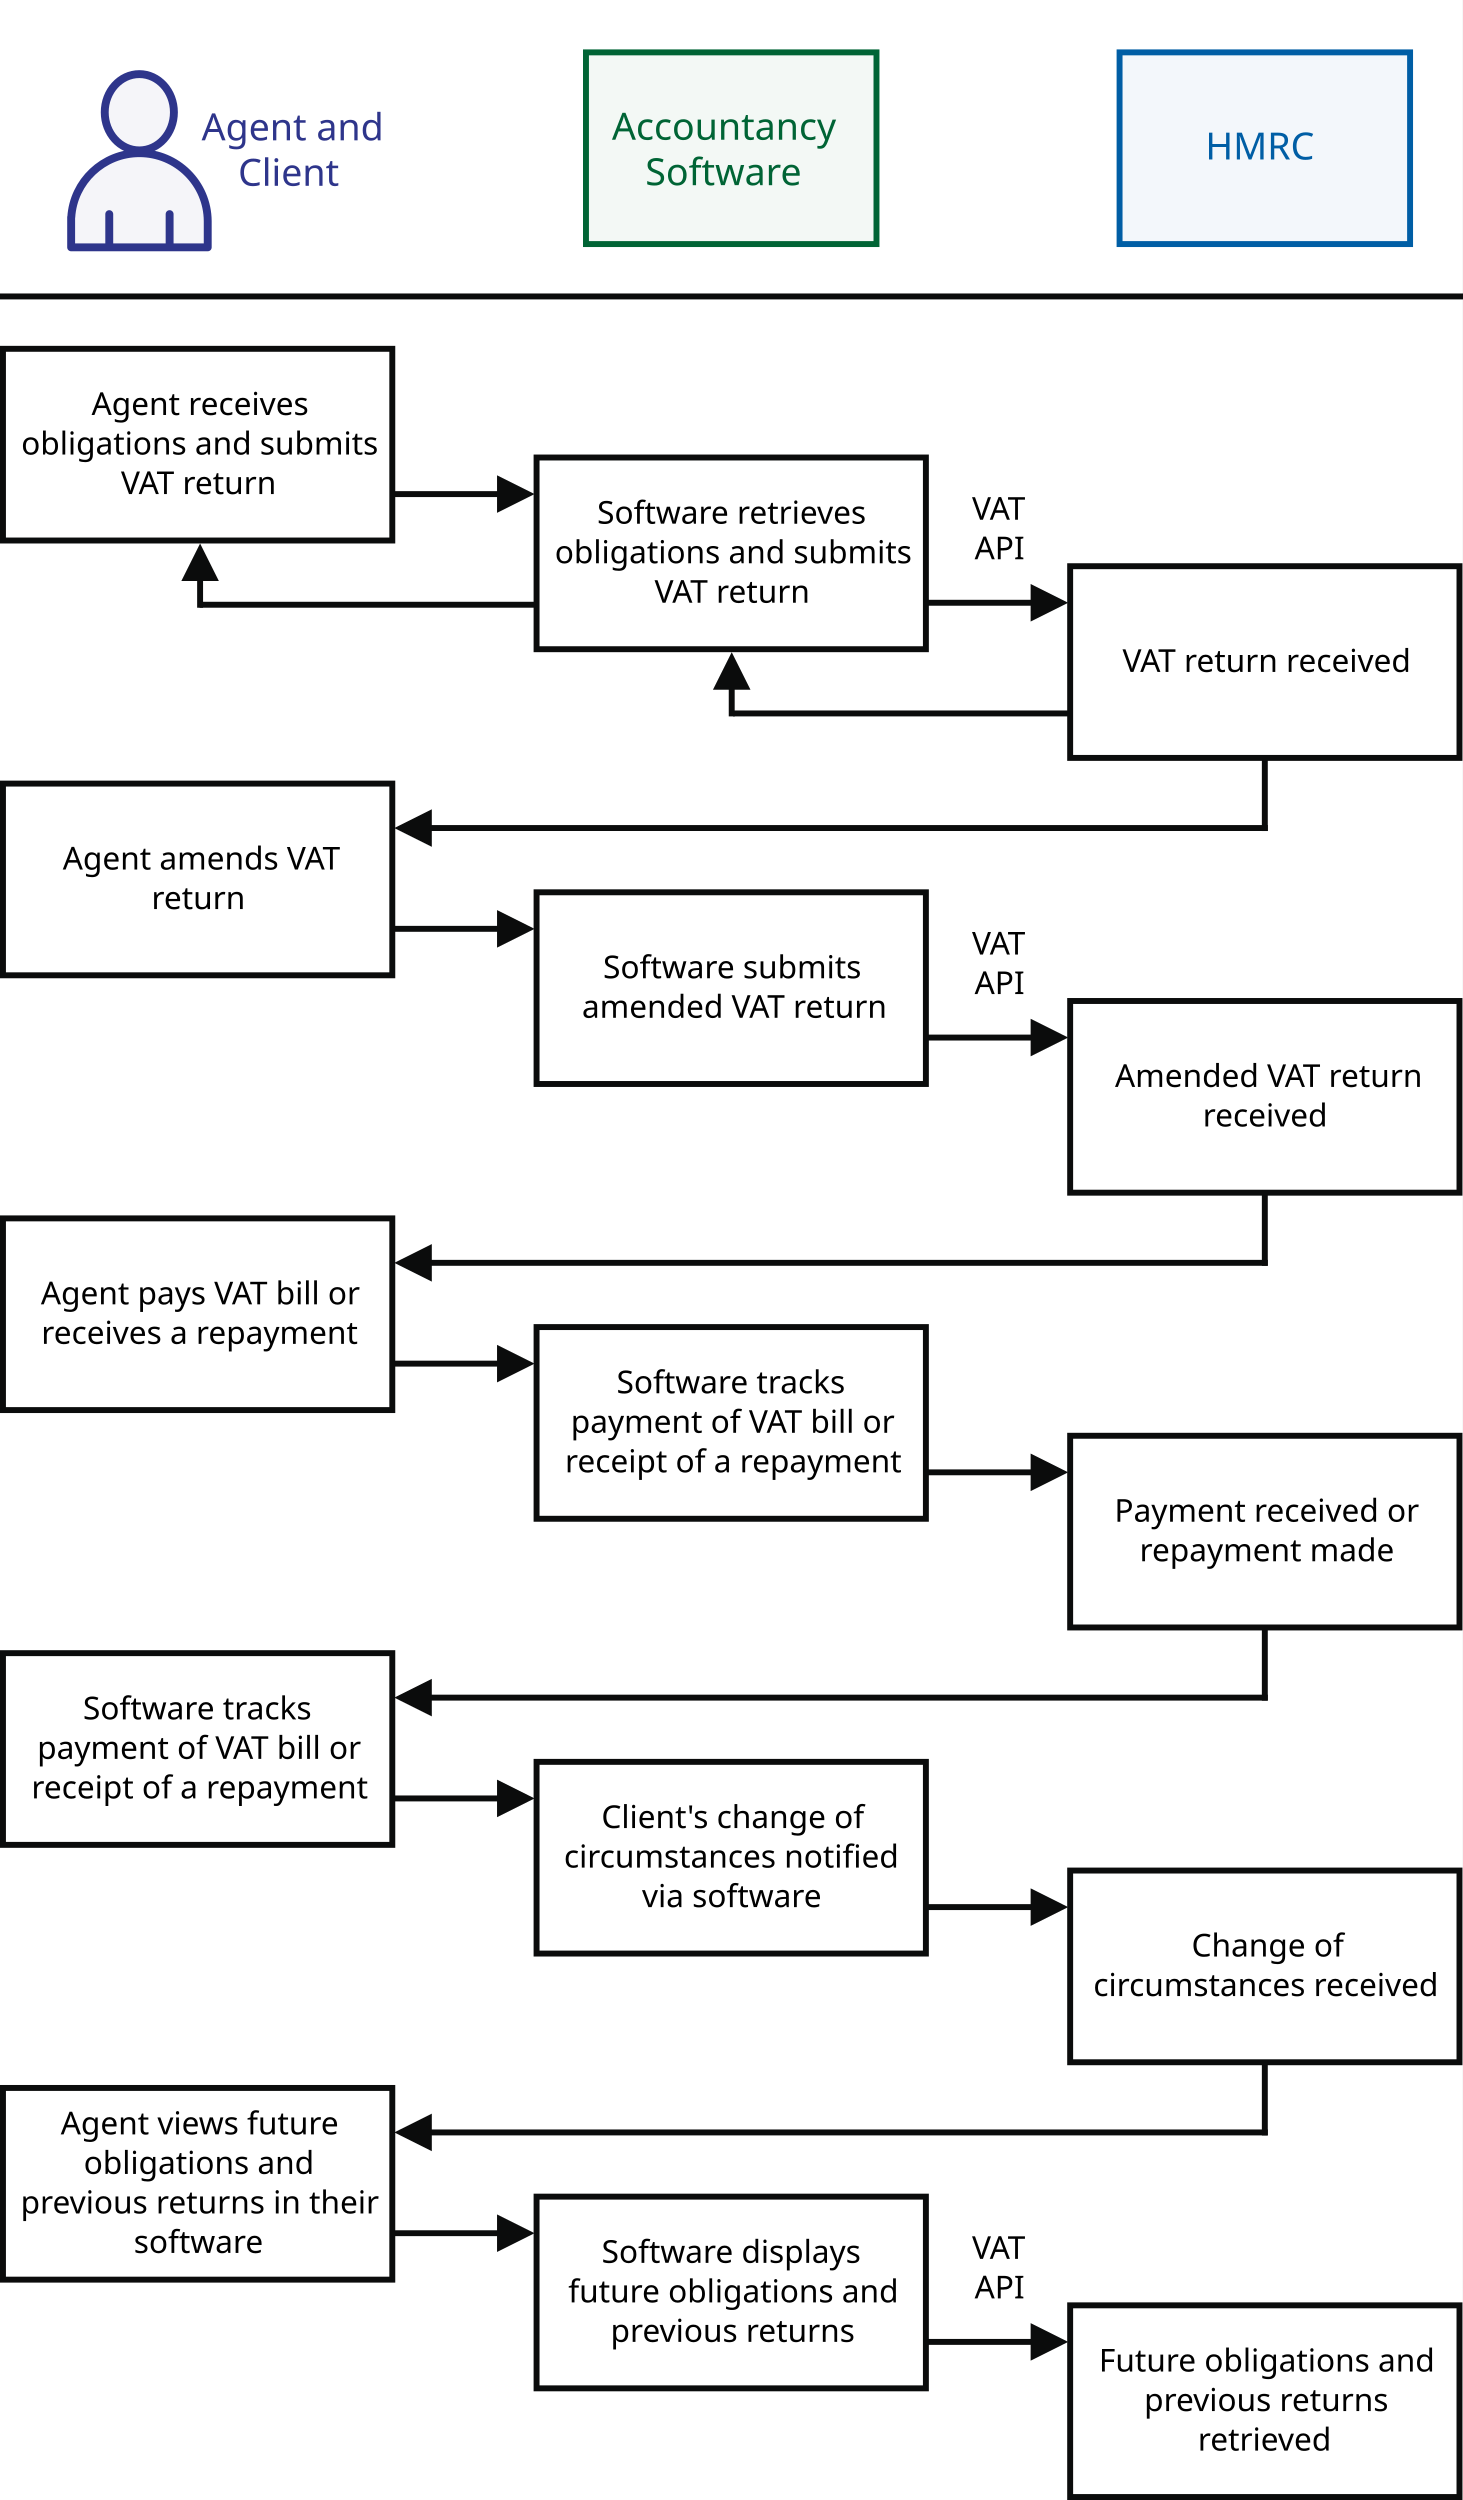
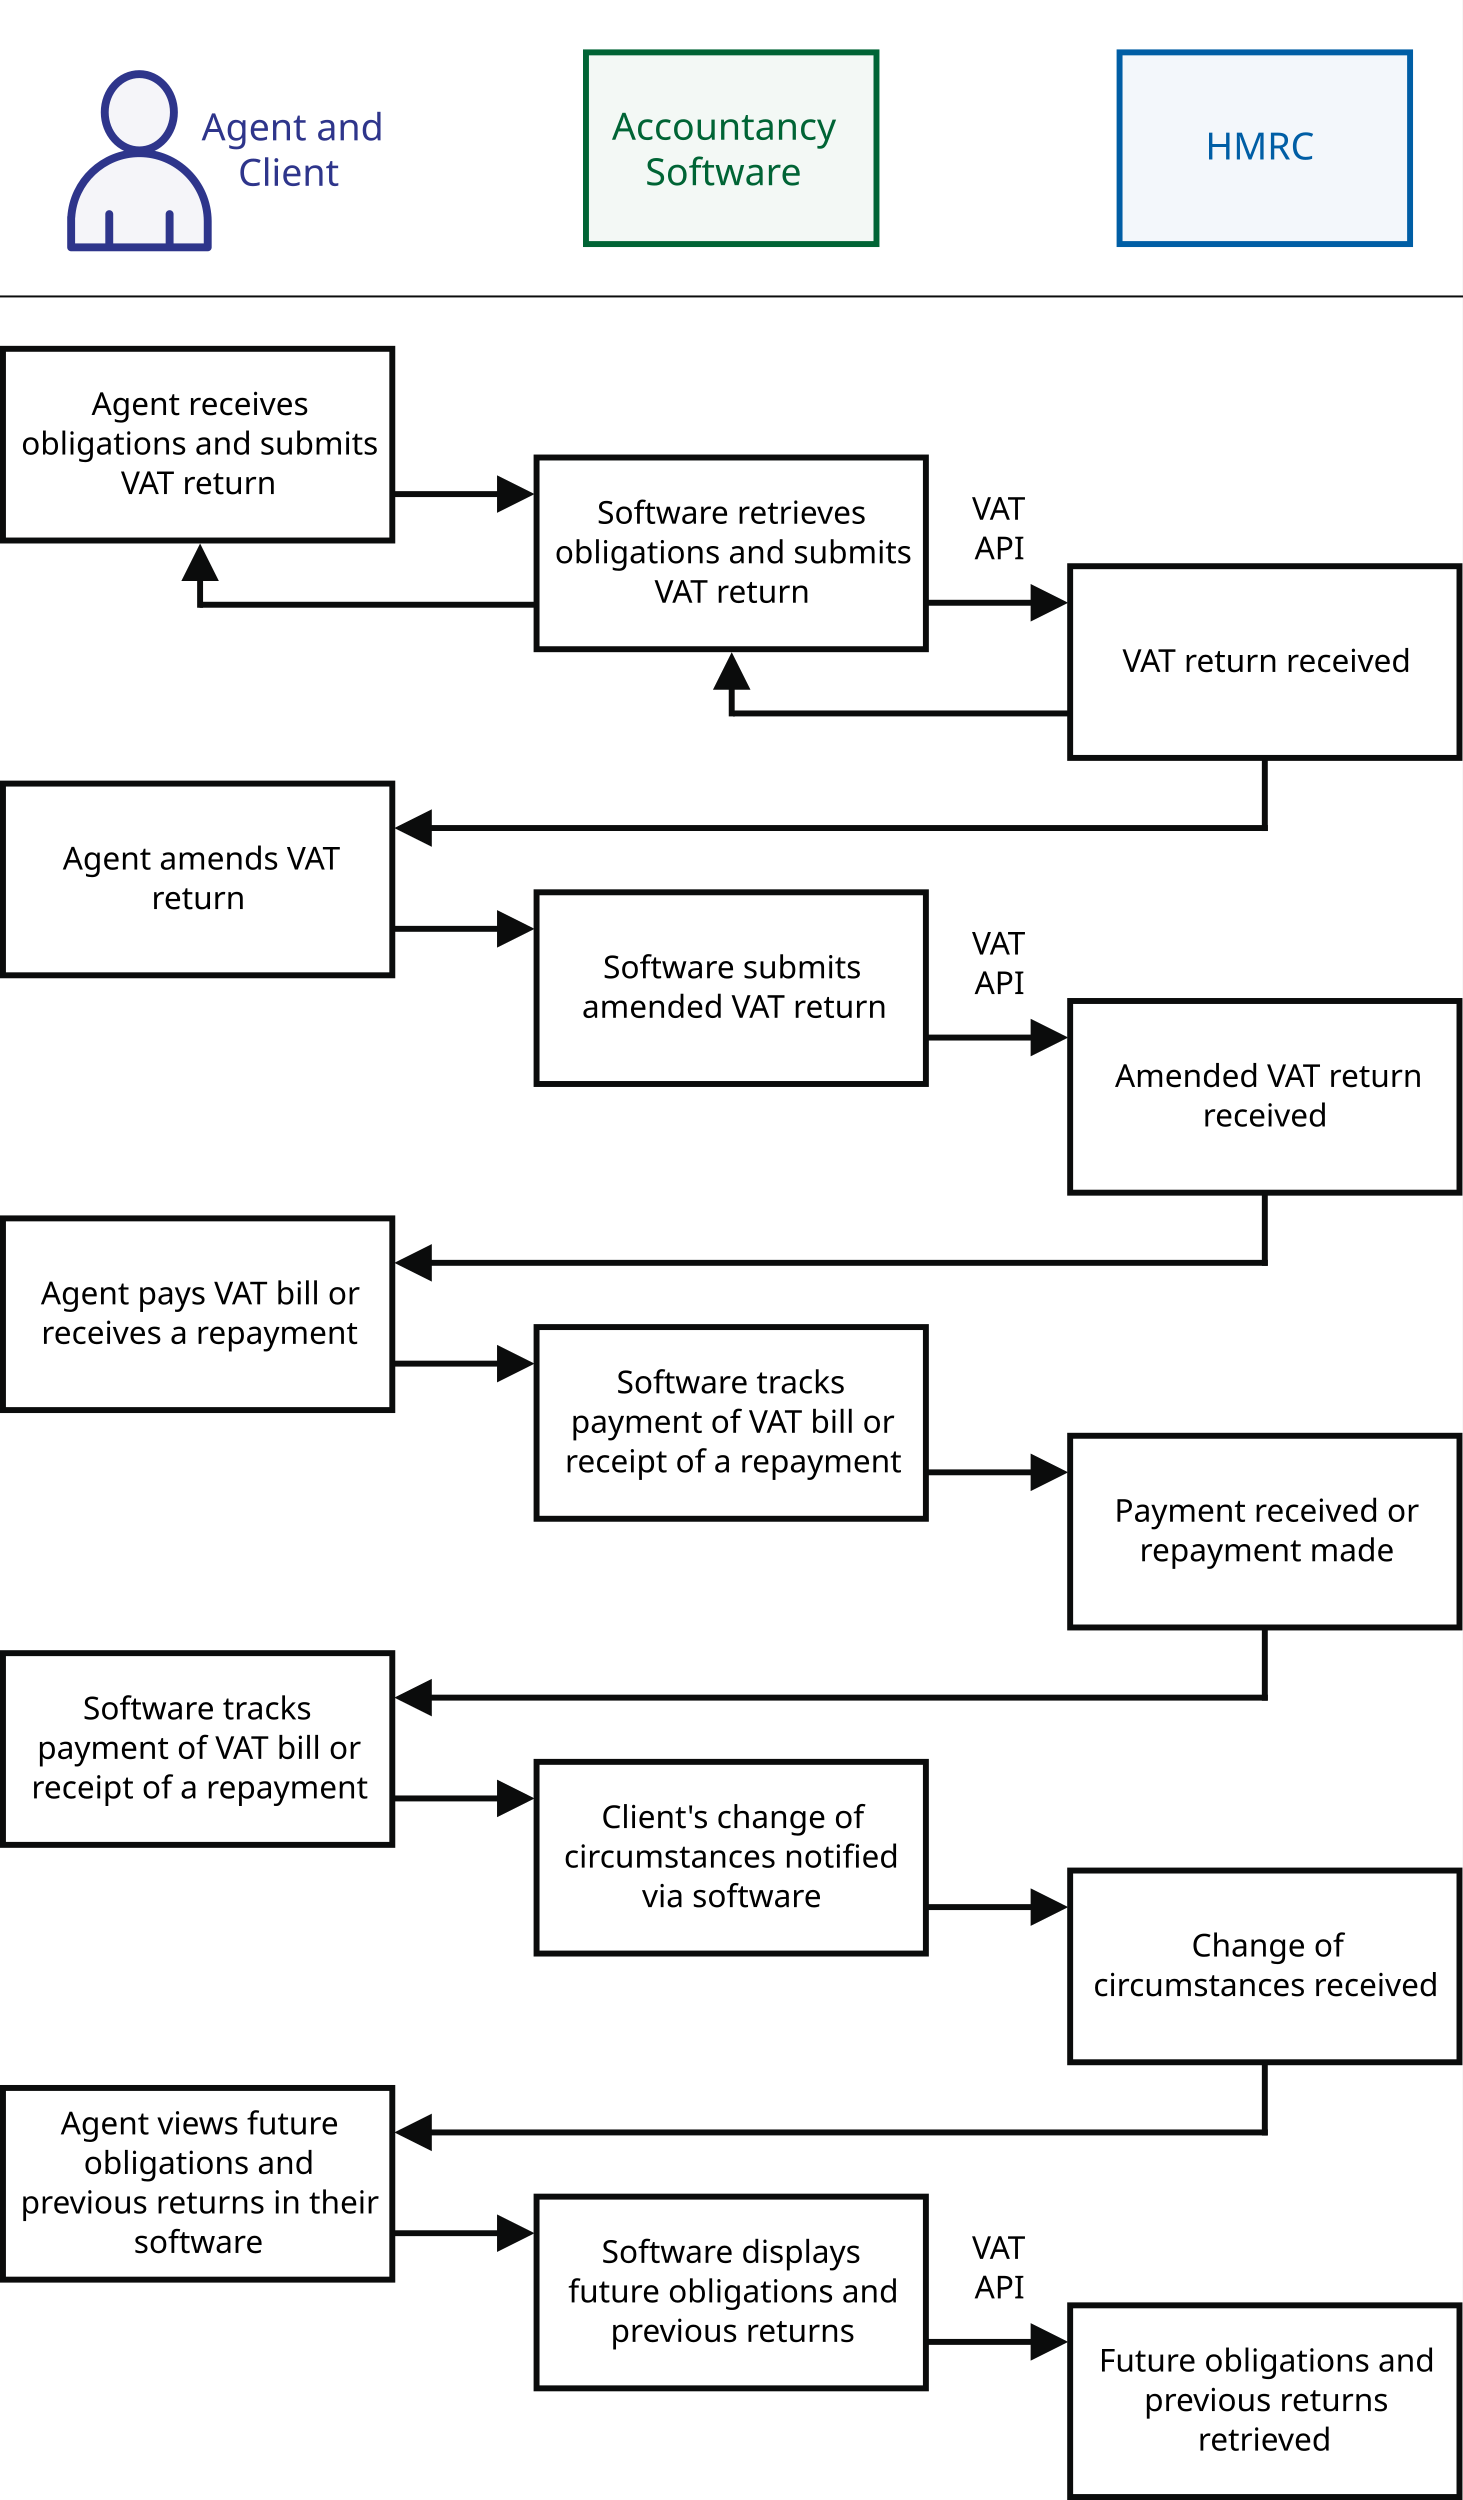
<svg xmlns="http://www.w3.org/2000/svg" width="740px" height="1265px" viewBox="0 0 740 1265" version="1.1">
  <g id="Active---agent" stroke="none" stroke-width="1" fill="none" fill-rule="evenodd">
    <rect fill="#FFFFFF" x="0" y="0" width="740" height="1265" />
    <g id="Agent-and-Client" transform="translate(38, 25)">
      <text font-family="FallingSkySeBd, Falling Sky" font-size="19" font-weight="500" line-spacing="23" fill="#2E358B">
        <tspan x="64" y="46">Agent and </tspan>
        <tspan x="82.478" y="69">Client</tspan>
      </text>
      <g id="Group-3" stroke-width="1" fill-rule="evenodd" transform="translate(0, 12)" stroke="#2E358B">
        <g id="Group" transform="translate(0, 0.5)" fill-rule="nonzero" stroke-width="4">
          <ellipse id="Oval" fill-opacity="0.05" fill="#2E358B" cx="32.5" cy="19.304" rx="17.5" ry="19.304" />
          <path d="M-1.934,72.394 C-0.818,54.31 14.203,40 32.555,40 C51.575,40 67.017,55.372 67.109,74.394 L67.109,80.02 L67.109,80.02 L67.109,87.647 L-2,87.647 L-2,72.394 L-1.934,72.394 Z" id="Combined-Shape" fill-opacity="0.05" fill="#2E358B" stroke-linejoin="round" />
          <path d="M17.282,70.846 L17.282,85.983" id="Line-12" stroke-linecap="round" />
          <path d="M47.827,70.846 L47.827,85.983" id="Line-12" stroke-linecap="round" />
        </g>
      </g>
    </g>
    <g id="Right-arrow" transform="translate(200, 249)" fill="#0B0C0C" fill-rule="nonzero">
      <path id="Line" d="M51.5,2.5 L-6.09575283e-16,2.5 L-1.5,2.5 L-1.5,-0.5 L6.09575283e-16,-0.5 L51.5,-0.5 L51.5,-8.5 L70.5,1 L51.5,10.5 L51.5,2.5 Z" />
    </g>
    <g id="Right-arrow" transform="translate(470, 304)" fill="#0B0C0C" fill-rule="nonzero">
      <path id="Line" d="M51.5,2.5 L-6.09575283e-16,2.5 L-1.5,2.5 L-1.5,-0.5 L6.09575283e-16,-0.5 L51.5,-0.5 L51.5,-8.5 L70.5,1 L51.5,10.5 L51.5,2.5 Z" />
    </g>
    <text id="VAT-API" font-family="FallingSkyMed, Falling Sky" font-size="16" font-weight="400" fill="#000000">
      <tspan x="491.848" y="263">VAT </tspan>
      <tspan x="493.144" y="283">API</tspan>
    </text>
    <g id="Right-arrow" transform="translate(200, 469)" fill="#0B0C0C" fill-rule="nonzero">
      <path id="Line" d="M51.5,2.5 L-6.09575283e-16,2.5 L-1.5,2.5 L-1.5,-0.5 L6.09575283e-16,-0.5 L51.5,-0.5 L51.5,-8.5 L70.5,1 L51.5,10.5 L51.5,2.5 Z" />
    </g>
    <g id="Right-arrow" transform="translate(470, 524)" fill="#0B0C0C" fill-rule="nonzero">
      <path id="Line" d="M51.5,2.5 L-6.09575283e-16,2.5 L-1.5,2.5 L-1.5,-0.5 L6.09575283e-16,-0.5 L51.5,-0.5 L51.5,-8.5 L70.5,1 L51.5,10.5 L51.5,2.5 Z" />
    </g>
    <path id="Line-4" d="M218.5,417.5 L640,417.5 L641.5,417.5 L641.5,420.5 L640,420.5 L218.5,420.5 L218.5,428.5 L199.5,419 L218.5,409.5 L218.5,417.5 Z" fill="#0B0C0C" fill-rule="nonzero" />
    <path d="M640,384 L640,419" id="Line-5" stroke="#0B0C0C" stroke-width="3" stroke-linecap="square" fill-rule="nonzero" />
    <text id="VAT-API" font-family="FallingSkyMed, Falling Sky" font-size="16" font-weight="400" fill="#000000">
      <tspan x="491.848" y="483">VAT </tspan>
      <tspan x="493.144" y="503">API</tspan>
    </text>
    <g id="Right-arrow" transform="translate(200, 689)" fill="#0B0C0C" fill-rule="nonzero">
      <path id="Line" d="M51.5,2.5 L-6.09575283e-16,2.5 L-1.5,2.5 L-1.5,-0.5 L6.09575283e-16,-0.5 L51.5,-0.5 L51.5,-8.5 L70.5,1 L51.5,10.5 L51.5,2.5 Z" />
    </g>
    <g id="Right-arrow" transform="translate(470, 744)" fill="#0B0C0C" fill-rule="nonzero">
      <path id="Line" d="M51.5,2.5 L-6.09575283e-16,2.5 L-1.5,2.5 L-1.5,-0.5 L6.09575283e-16,-0.5 L51.5,-0.5 L51.5,-8.5 L70.5,1 L51.5,10.5 L51.5,2.5 Z" />
    </g>
    <path id="Line-4" d="M218.5,637.5 L640,637.5 L641.5,637.5 L641.5,640.5 L640,640.5 L218.5,640.5 L218.5,648.5 L199.5,639 L218.5,629.5 L218.5,637.5 Z" fill="#0B0C0C" fill-rule="nonzero" />
    <path d="M640,604 L640,639" id="Line-5" stroke="#0B0C0C" stroke-width="3" stroke-linecap="square" fill-rule="nonzero" />
    <g id="Right-arrow" transform="translate(200, 909)" fill="#0B0C0C" fill-rule="nonzero">
      <path id="Line" d="M51.5,2.5 L-6.09575283e-16,2.5 L-1.5,2.5 L-1.5,-0.5 L6.09575283e-16,-0.5 L51.5,-0.5 L51.5,-8.5 L70.5,1 L51.5,10.5 L51.5,2.5 Z" />
    </g>
    <g id="Right-arrow" transform="translate(470, 964)" fill="#0B0C0C" fill-rule="nonzero">
      <path id="Line" d="M51.5,2.5 L-6.09575283e-16,2.5 L-1.5,2.5 L-1.5,-0.5 L6.09575283e-16,-0.5 L51.5,-0.5 L51.5,-8.5 L70.5,1 L51.5,10.5 L51.5,2.5 Z" />
    </g>
    <path id="Line-4" d="M218.5,857.5 L640,857.5 L641.5,857.5 L641.5,860.5 L640,860.5 L218.5,860.5 L218.5,868.5 L199.5,859 L218.5,849.5 L218.5,857.5 Z" fill="#0B0C0C" fill-rule="nonzero" />
    <path d="M640,824 L640,859" id="Line-5" stroke="#0B0C0C" stroke-width="3" stroke-linecap="square" fill-rule="nonzero" />
    <g id="Right-arrow" transform="translate(200, 1129)" fill="#0B0C0C" fill-rule="nonzero">
      <path id="Line" d="M51.5,2.5 L-6.09575283e-16,2.5 L-1.5,2.5 L-1.5,-0.5 L6.09575283e-16,-0.5 L51.5,-0.5 L51.5,-8.5 L70.5,1 L51.5,10.5 L51.5,2.5 Z" />
    </g>
    <g id="Right-arrow" transform="translate(470, 1184)" fill="#0B0C0C" fill-rule="nonzero">
      <path id="Line" d="M51.5,2.5 L-6.09575283e-16,2.5 L-1.5,2.5 L-1.5,-0.5 L6.09575283e-16,-0.5 L51.5,-0.5 L51.5,-8.5 L70.5,1 L51.5,10.5 L51.5,2.5 Z" />
    </g>
    <path id="Line-4" d="M218.5,1077.5 L640,1077.5 L641.5,1077.5 L641.5,1080.5 L640,1080.5 L218.5,1080.5 L218.5,1088.5 L199.5,1079 L218.5,1069.5 L218.5,1077.5 Z" fill="#0B0C0C" fill-rule="nonzero" />
    <path d="M640,1044 L640,1079" id="Line-5" stroke="#0B0C0C" stroke-width="3" stroke-linecap="square" fill-rule="nonzero" />
    <text id="VAT-API" font-family="FallingSkyMed, Falling Sky" font-size="16" font-weight="400" fill="#000000">
      <tspan x="491.848" y="1143">VAT </tspan>
      <tspan x="493.144" y="1163">API</tspan>
    </text>
-     <path d="M0,150 L740,150" id="Line-7" stroke="#0B0C0C" stroke-width="3" stroke-linecap="square" fill-rule="nonzero" />
+     <path d="M0,150 L740,150" id="Line-7" stroke="#0B0C0C" stroke-linecap="square" fill-rule="nonzero" />
    <g id="Group-2" transform="translate(100, 275)" fill-rule="nonzero">
      <path d="M170.5,31 L2,31" id="Line-4" stroke="#0B0C0C" stroke-width="3" stroke-linecap="square" transform="translate(86.5, 30.5) scale(-1, 1) translate(-86.5, -30.5) " />
      <path id="Line-5" d="M2.75,19 L2.75,31 L2.75,32.5 L-0.25,32.5 L-0.25,31 L-0.25,19 L-8.25,19 L1.25,0 L10.75,19 L2.75,19 Z" fill="#0B0C0C" />
    </g>
    <path d="M540.5,361 L372,361" id="Line-4" stroke="#0B0C0C" stroke-width="3" stroke-linecap="square" fill-rule="nonzero" transform="translate(456.5, 360.5) scale(-1, 1) translate(-456.5, -360.5) " />
    <path id="Line-5" d="M371.75,349 L371.75,361 L371.75,362.5 L368.75,362.5 L368.75,361 L368.75,349 L360.75,349 L370.25,330 L379.75,349 L371.75,349 Z" fill="#0B0C0C" fill-rule="nonzero" />
    <g id="Accountancy-Software" transform="translate(295, 25)" fill="#006435">
      <path d="M1.5,1.5 L1.5,98.5 L148.5,98.5 L148.5,1.5 L1.5,1.5 Z" id="Rectangle" stroke="#006435" stroke-width="3" fill-opacity="0.05" fill-rule="nonzero" />
      <text font-family="FallingSkySeBd, Falling Sky" font-size="19" font-weight="500" line-spacing="23">
        <tspan x="14.646" y="45.703">Accountancy </tspan>
        <tspan x="31.518" y="68.703">Software</tspan>
      </text>
    </g>
    <g id="HMRC" transform="translate(565, 25)" fill="#005EA5">
      <path d="M1.5,1.5 L1.5,98.5 L148.5,98.5 L148.5,1.5 L1.5,1.5 Z" id="Rectangle" stroke="#005EA5" stroke-width="3" fill-opacity="0.05" fill-rule="nonzero" />
      <text font-family="FallingSkySeBd, Falling Sky" font-size="19" font-weight="500" line-spacing="23">
        <tspan x="44.913" y="55.703">HMRC</tspan>
      </text>
    </g>
    <g id="Three-line-rectangle" transform="translate(0, 175)">
      <path d="M1.5,1.5 L1.5,98.5 L198.5,98.5 L198.5,1.5 L1.5,1.5 Z" id="Rectangle" stroke="#0B0C0C" stroke-width="3" fill-rule="nonzero" />
      <text font-family="FallingSkySeBd, Falling Sky" font-size="16" font-weight="500" line-spacing="20" fill="#000000">
        <tspan x="46.328" y="35">Agent receives </tspan>
        <tspan x="10.728" y="55">obligations and submits </tspan>
        <tspan x="61.208" y="75">VAT return</tspan>
      </text>
    </g>
    <g id="Three-line-rectangle" transform="translate(270, 230)">
      <path d="M1.5,1.5 L1.5,98.5 L198.5,98.5 L198.5,1.5 L1.5,1.5 Z" id="Rectangle" stroke="#0B0C0C" stroke-width="3" fill-rule="nonzero" />
      <text font-family="FallingSkySeBd, Falling Sky" font-size="16" font-weight="500" line-spacing="20" fill="#000000">
        <tspan x="32.144" y="35">Software retrieves </tspan>
        <tspan x="10.728" y="55">obligations and submits </tspan>
        <tspan x="61.208" y="75">VAT return</tspan>
      </text>
    </g>
    <g id="Three-line-rectangle" transform="translate(270, 670)">
      <path d="M1.5,1.5 L1.5,98.5 L198.5,98.5 L198.5,1.5 L1.5,1.5 Z" id="Rectangle" stroke="#0B0C0C" stroke-width="3" fill-rule="nonzero" />
      <text font-family="FallingSkySeBd, Falling Sky" font-size="16" font-weight="500" line-spacing="20" fill="#000000">
        <tspan x="41.976" y="35">Software tracks </tspan>
        <tspan x="18.824" y="55">payment of VAT bill or </tspan>
        <tspan x="15.896" y="75">receipt of a repayment</tspan>
      </text>
    </g>
    <g id="Three-line-rectangle" transform="translate(0, 835)">
      <path d="M1.5,1.5 L1.5,98.5 L198.5,98.5 L198.5,1.5 L1.5,1.5 Z" id="Rectangle" stroke="#0B0C0C" stroke-width="3" fill-rule="nonzero" />
      <text font-family="FallingSkySeBd, Falling Sky" font-size="16" font-weight="500" line-spacing="20" fill="#000000">
        <tspan x="41.976" y="35">Software tracks </tspan>
        <tspan x="18.824" y="55">payment of VAT bill or </tspan>
        <tspan x="15.896" y="75">receipt of a repayment</tspan>
      </text>
    </g>
    <g id="Three-line-rectangle" transform="translate(270, 890)">
      <path d="M1.5,1.5 L1.5,98.5 L198.5,98.5 L198.5,1.5 L1.5,1.5 Z" id="Rectangle" stroke="#0B0C0C" stroke-width="3" fill-rule="nonzero" />
      <text font-family="FallingSkySeBd, Falling Sky" font-size="16" font-weight="500" line-spacing="20" fill="#000000">
        <tspan x="34.304" y="35">Client's change of </tspan>
        <tspan x="15.352" y="55">circumstances notified </tspan>
        <tspan x="54.848" y="75">via software</tspan>
      </text>
    </g>
    <g id="Three-line-rectangle" transform="translate(270, 1110)">
      <path d="M1.5,1.5 L1.5,98.5 L198.5,98.5 L198.5,1.5 L1.5,1.5 Z" id="Rectangle" stroke="#0B0C0C" stroke-width="3" fill-rule="nonzero" />
      <text font-family="FallingSkySeBd, Falling Sky" font-size="16" font-weight="500" line-spacing="20" fill="#000000">
        <tspan x="34.408" y="35">Software displays </tspan>
        <tspan x="17.544" y="55">future obligations and </tspan>
        <tspan x="38.936" y="75">previous returns </tspan>
      </text>
    </g>
    <g id="Three-line-rectangle" transform="translate(540, 1165)">
      <path d="M1.5,1.5 L1.5,98.5 L198.5,98.5 L198.5,1.5 L1.5,1.5 Z" id="Rectangle" stroke="#0B0C0C" stroke-width="3" fill-rule="nonzero" />
      <text font-family="FallingSkySeBd, Falling Sky" font-size="16" font-weight="500" line-spacing="20" fill="#000000">
        <tspan x="16.064" y="35">Future obligations and </tspan>
        <tspan x="38.936" y="55">previous returns </tspan>
        <tspan x="66.104" y="75">retrieved</tspan>
      </text>
    </g>
    <g id="One-line-sentence" transform="translate(540, 285)">
      <path d="M1.5,1.5 L1.5,98.5 L198.5,98.5 L198.5,1.5 L1.5,1.5 Z" id="Rectangle" stroke="#0B0C0C" stroke-width="3" fill-rule="nonzero" />
      <g id="Agent-chooses-softwa" stroke-width="1" fill-rule="evenodd" transform="translate(10, 39)" fill="#000000" font-family="FallingSkySeBd, Falling Sky" font-size="16" font-weight="500" line-spacing="20">
        <text id="One-line-rectangle">
          <tspan x="17.992" y="16">VAT return received</tspan>
        </text>
      </g>
    </g>
    <g id="Two-line-rectangle" transform="translate(0, 395)">
      <path d="M1.5,1.5 L1.5,98.5 L198.5,98.5 L198.5,1.5 L1.5,1.5 Z" id="Rectangle" stroke="#0B0C0C" stroke-width="3" fill-rule="nonzero" />
      <text id="Two-lines-rectangle" font-family="FallingSkySeBd, Falling Sky" font-size="16" font-weight="500" line-spacing="20" fill="#000000">
        <tspan x="31.744" y="45">Agent amends VAT </tspan>
        <tspan x="76.64" y="65">return</tspan>
      </text>
    </g>
    <g id="Two-line-rectangle" transform="translate(0, 615)">
      <path d="M1.5,1.5 L1.5,98.5 L198.5,98.5 L198.5,1.5 L1.5,1.5 Z" id="Rectangle" stroke="#0B0C0C" stroke-width="3" fill-rule="nonzero" />
      <text id="Two-lines-rectangle" font-family="FallingSkySeBd, Falling Sky" font-size="16" font-weight="500" line-spacing="20" fill="#000000">
        <tspan x="20.68" y="45">Agent pays VAT bill or </tspan>
        <tspan x="20.896" y="65">receives a repayment</tspan>
      </text>
    </g>
    <g id="Two-line-rectangle" transform="translate(270, 450)">
      <path d="M1.5,1.5 L1.5,98.5 L198.5,98.5 L198.5,1.5 L1.5,1.5 Z" id="Rectangle" stroke="#0B0C0C" stroke-width="3" fill-rule="nonzero" />
      <text id="Two-lines-rectangle" font-family="FallingSkySeBd, Falling Sky" font-size="16" font-weight="500" line-spacing="20" fill="#000000">
        <tspan x="35.152" y="45">Software submits </tspan>
        <tspan x="24.464" y="65">amended VAT return</tspan>
      </text>
    </g>
    <g id="Two-line-rectangle" transform="translate(540, 505)">
      <path d="M1.5,1.5 L1.5,98.5 L198.5,98.5 L198.5,1.5 L1.5,1.5 Z" id="Rectangle" stroke="#0B0C0C" stroke-width="3" fill-rule="nonzero" />
      <text id="Two-lines-rectangle" font-family="FallingSkySeBd, Falling Sky" font-size="16" font-weight="500" line-spacing="20" fill="#000000">
        <tspan x="24.184" y="45">Amended VAT return </tspan>
        <tspan x="68.584" y="65">received</tspan>
      </text>
    </g>
    <g id="Two-line-rectangle" transform="translate(540, 725)">
      <path d="M1.5,1.5 L1.5,98.5 L198.5,98.5 L198.5,1.5 L1.5,1.5 Z" id="Rectangle" stroke="#0B0C0C" stroke-width="3" fill-rule="nonzero" />
      <text id="Two-lines-rectangle" font-family="FallingSkySeBd, Falling Sky" font-size="16" font-weight="500" line-spacing="20" fill="#000000">
        <tspan x="23.904" y="45">Payment received or </tspan>
        <tspan x="36.616" y="65">repayment made</tspan>
      </text>
    </g>
    <g id="Two-line-rectangle" transform="translate(540, 945)">
      <path d="M1.5,1.5 L1.5,98.5 L198.5,98.5 L198.5,1.5 L1.5,1.5 Z" id="Rectangle" stroke="#0B0C0C" stroke-width="3" fill-rule="nonzero" />
      <text id="Two-lines-rectangle" font-family="FallingSkySeBd, Falling Sky" font-size="16" font-weight="500" line-spacing="20" fill="#000000">
        <tspan x="62.92" y="45">Change of </tspan>
        <tspan x="13.232" y="65">circumstances received</tspan>
      </text>
    </g>
    <g id="Four-line-rectangle" transform="translate(0, 1055)">
      <path d="M1.5,1.5 L1.5,98.5 L198.5,98.5 L198.5,1.5 L1.5,1.5 Z" id="Rectangle" stroke="#0B0C0C" stroke-width="3" fill-rule="nonzero" />
      <text font-family="FallingSkySeBd, Falling Sky" font-size="16" font-weight="500" line-spacing="20" fill="#000000">
        <tspan x="30.728" y="25">Agent views future </tspan>
        <tspan x="42.352" y="45">obligations and </tspan>
        <tspan x="10.432" y="65">previous returns in their </tspan>
        <tspan x="67.688" y="85">software</tspan>
      </text>
    </g>
  </g>
</svg>
